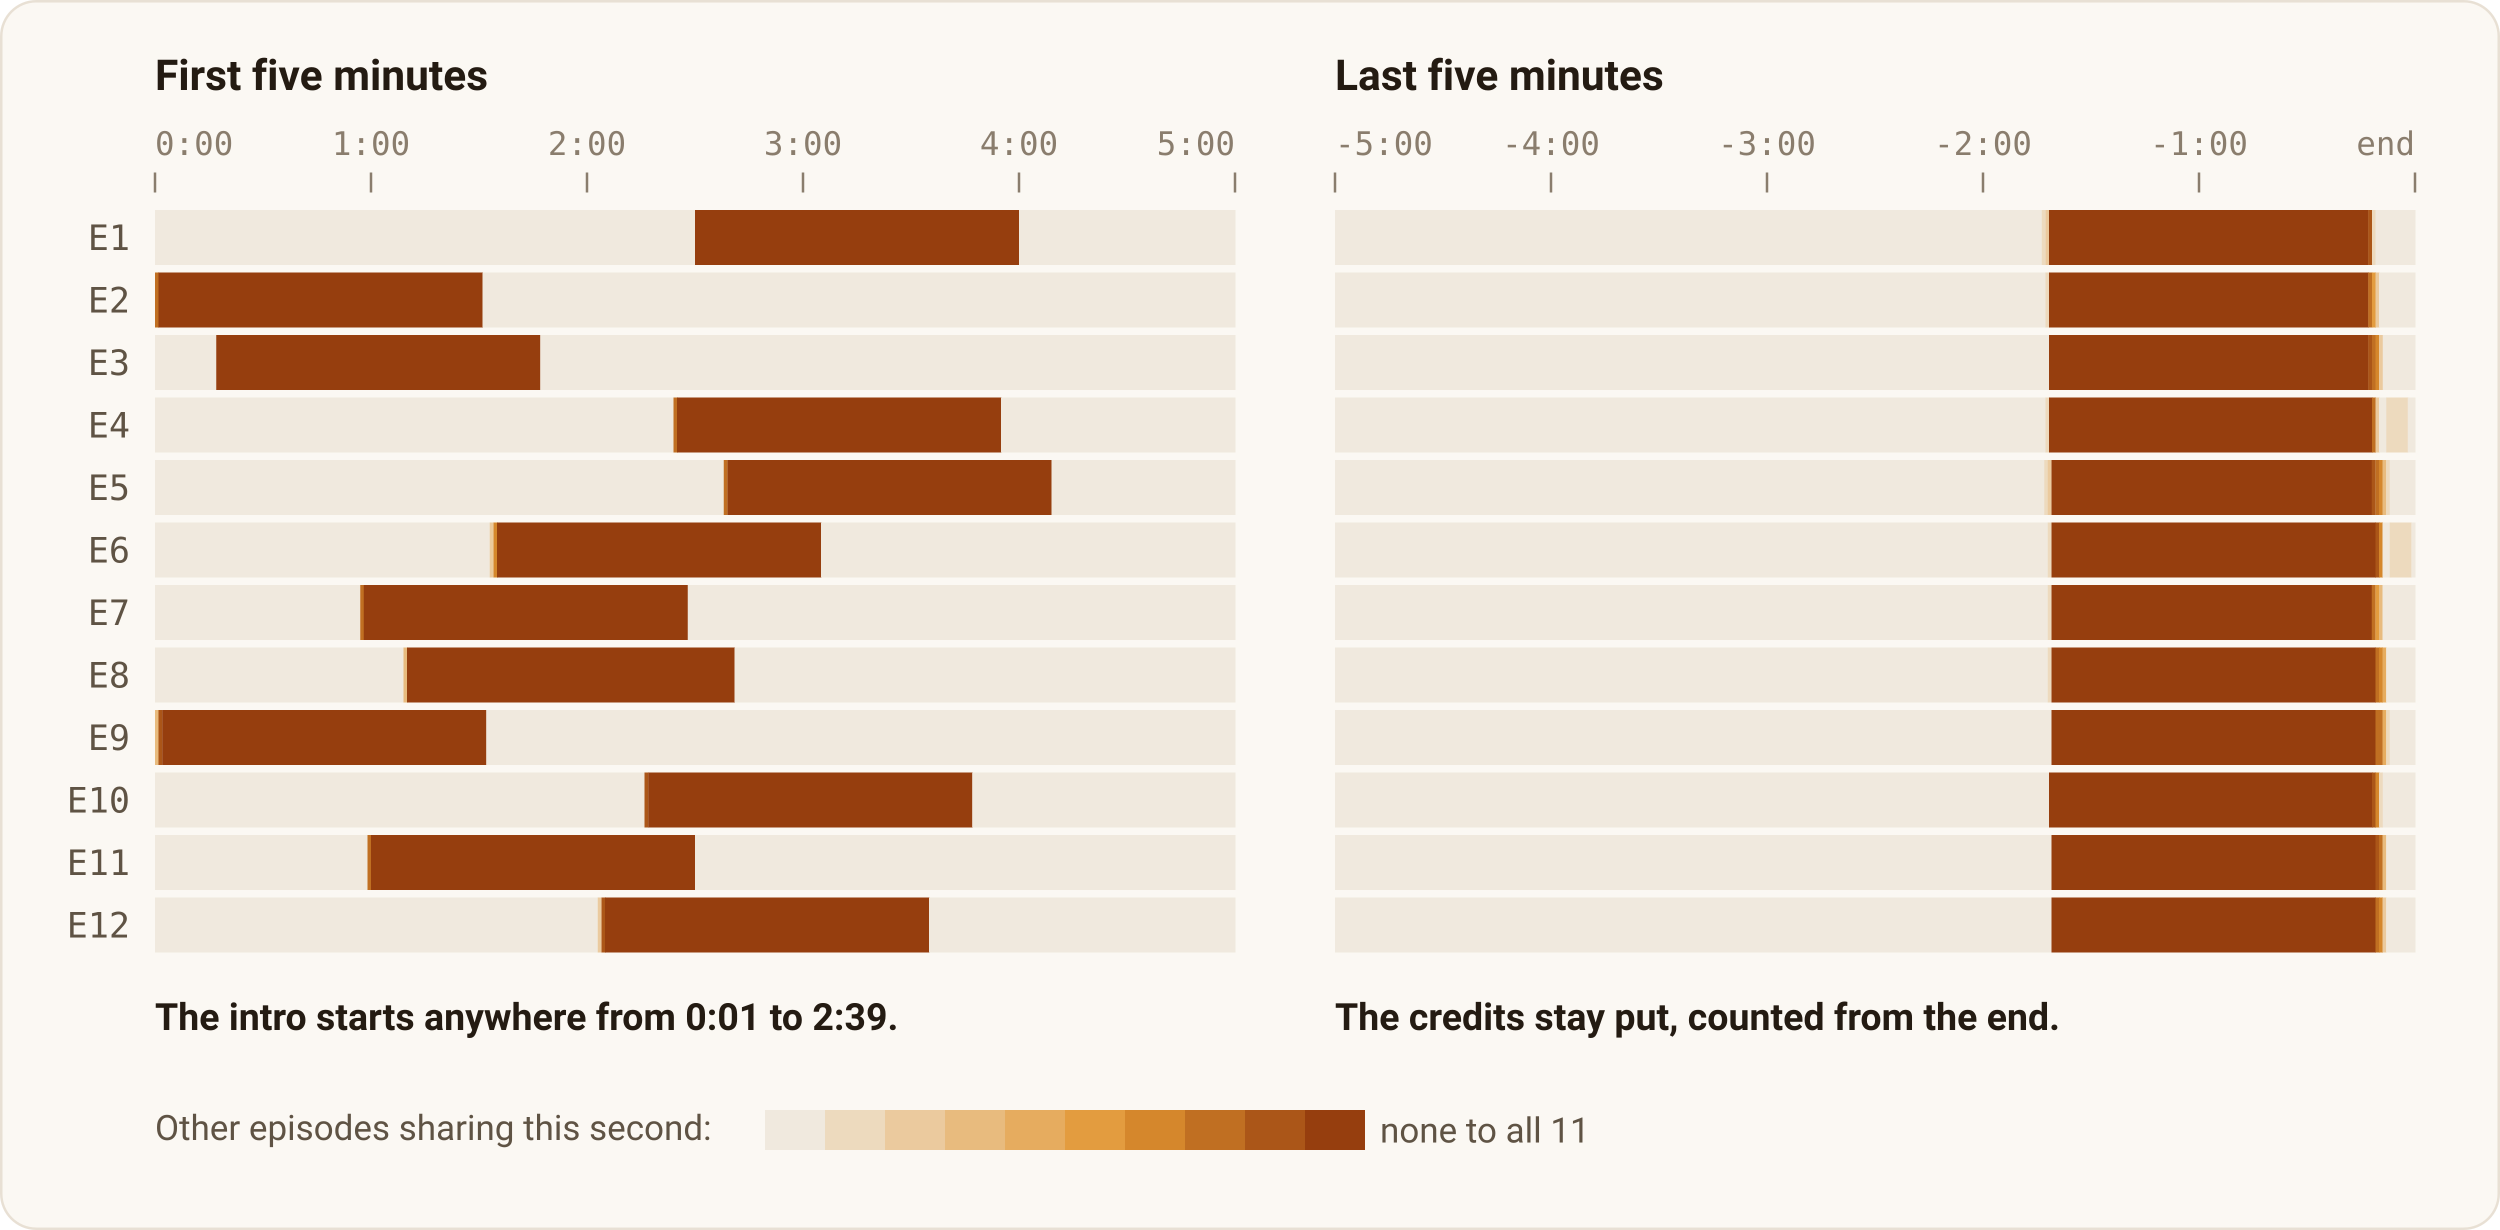
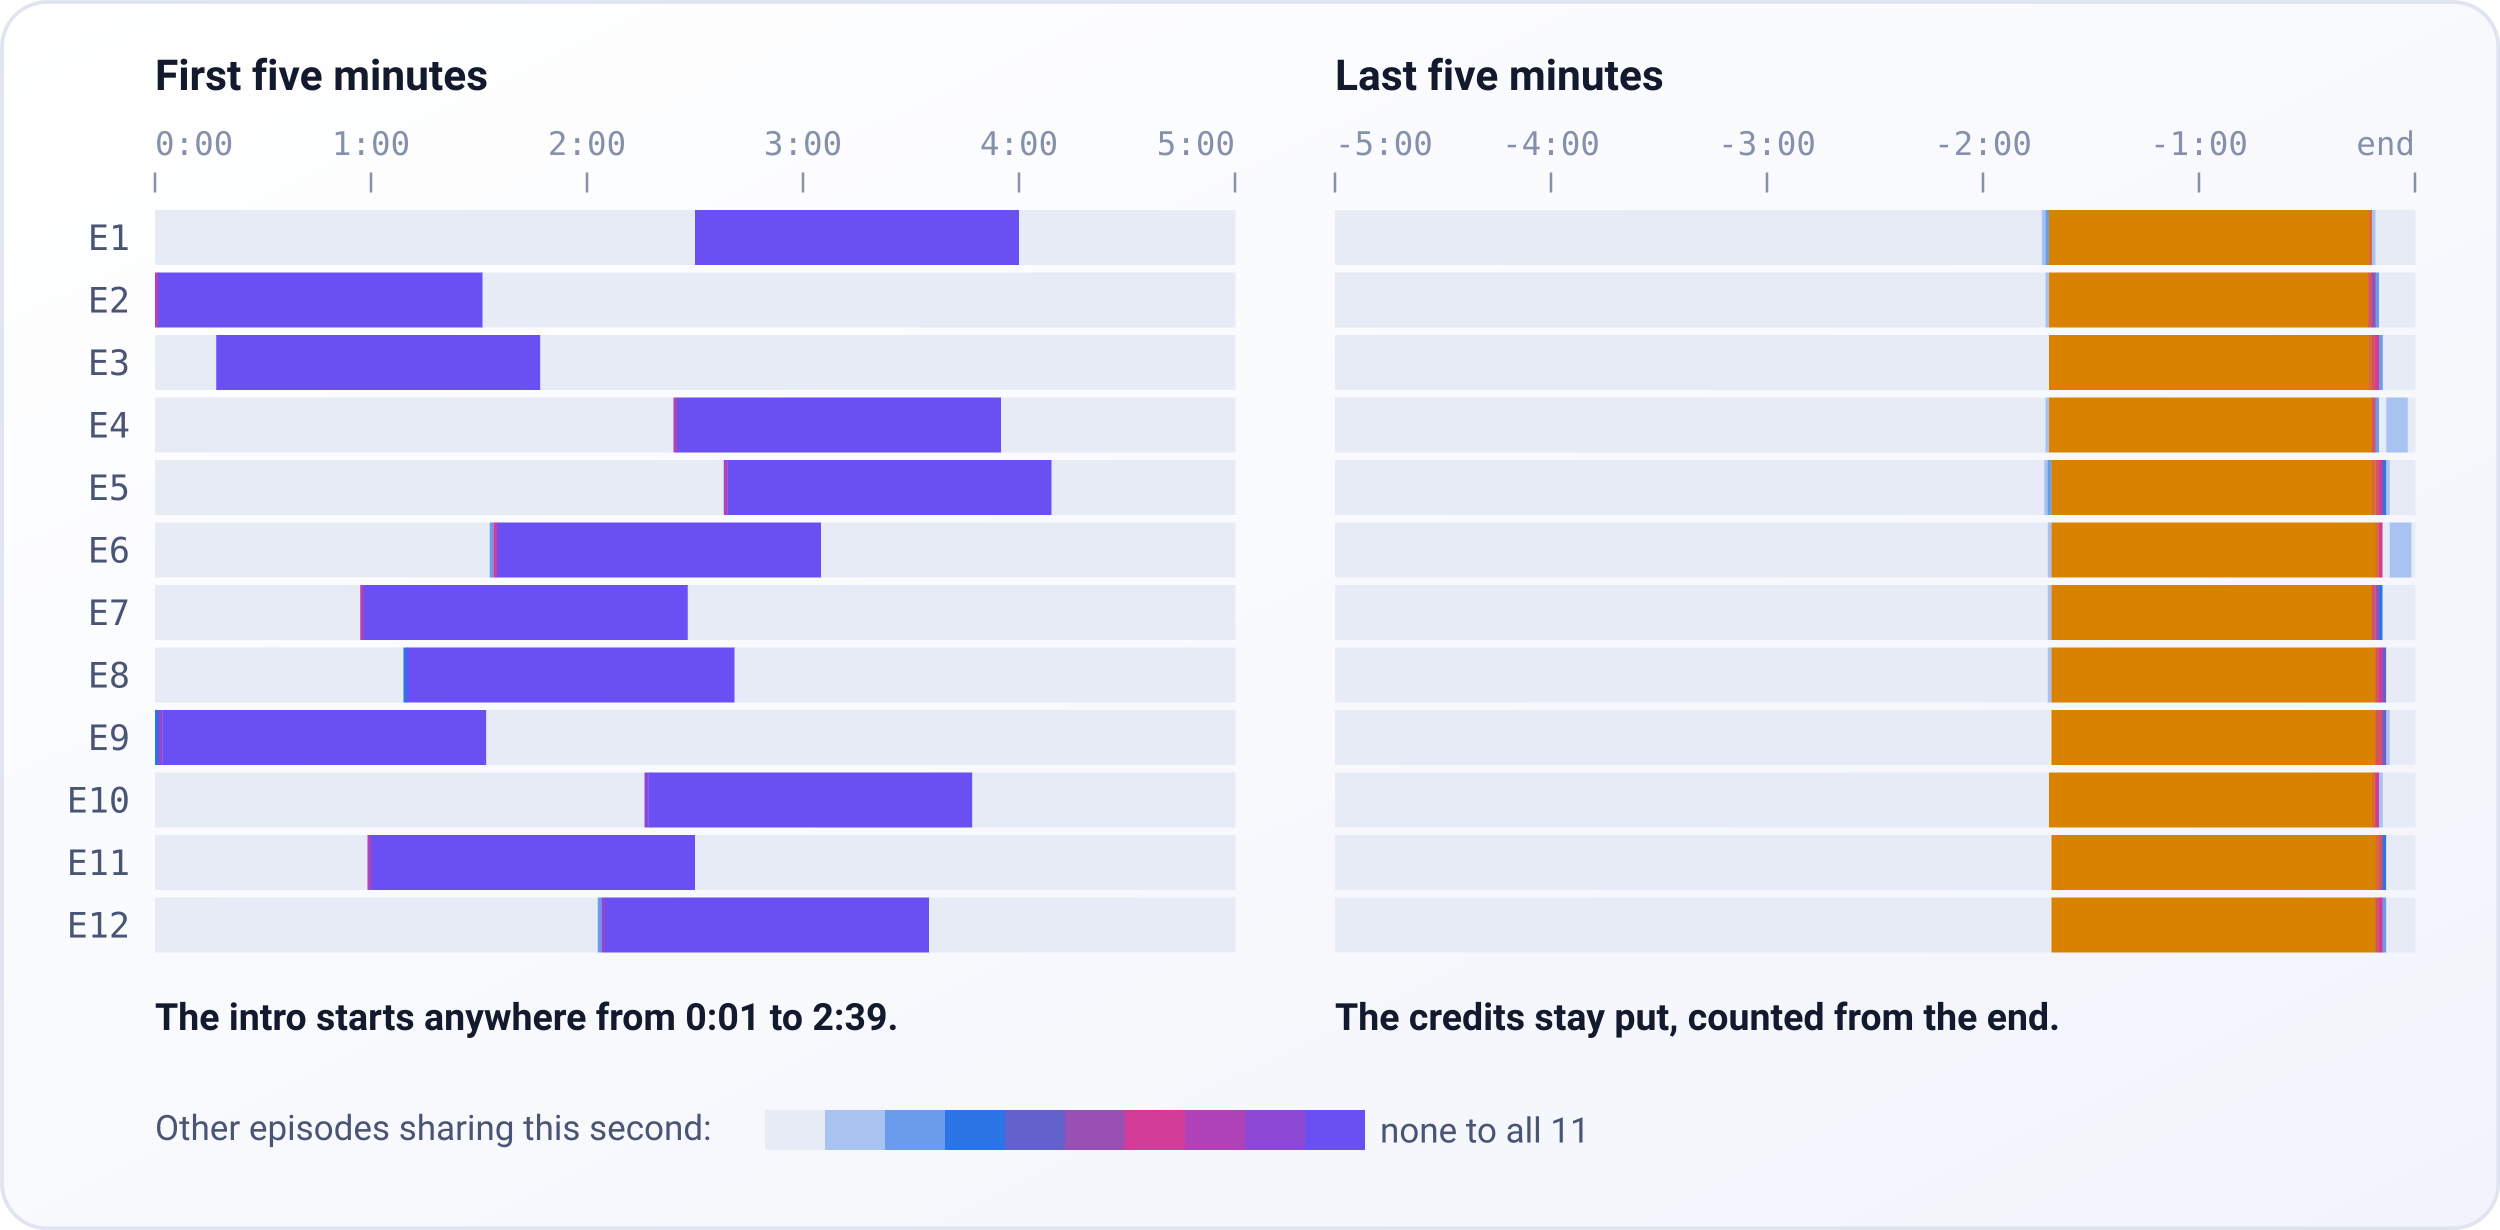
<svg xmlns="http://www.w3.org/2000/svg" viewBox="0 0 1000 492" width="1000" height="492" role="img" aria-label="Shared audio in twelve episodes">
-   <rect x="0.5" y="0.5" width="999.0" height="491.0" fill="#fbf8f3" rx="14" stroke="#e8e0d4" />
-   <text x="62.0" y="36.0" font-size="17" fill="#241b12" text-anchor="start" font-weight="700" font-family="ui-sans-serif,-apple-system,'Segoe UI',Roboto,Helvetica,Arial,sans-serif">First five minutes</text>
-   <text x="534.0" y="36.0" font-size="17" fill="#241b12" text-anchor="start" font-weight="700" font-family="ui-sans-serif,-apple-system,'Segoe UI',Roboto,Helvetica,Arial,sans-serif">Last five minutes</text>
-   <text x="62.0" y="62.0" font-size="13" fill="#8a7d6d" text-anchor="start" font-weight="400" font-family="ui-monospace,'SF Mono','Cascadia Mono',Consolas,Menlo,monospace">0:00</text>
-   <rect x="61.5" y="69.0" width="1.0" height="8.0" fill="#8a7d6d" rx="0" />
-   <text x="534.0" y="62.0" font-size="13" fill="#8a7d6d" text-anchor="start" font-weight="400" font-family="ui-monospace,'SF Mono','Cascadia Mono',Consolas,Menlo,monospace">-5:00</text>
-   <rect x="533.5" y="69.0" width="1.0" height="8.0" fill="#8a7d6d" rx="0" />
-   <text x="148.4" y="62.0" font-size="13" fill="#8a7d6d" text-anchor="middle" font-weight="400" font-family="ui-monospace,'SF Mono','Cascadia Mono',Consolas,Menlo,monospace">1:00</text>
-   <rect x="147.9" y="69.0" width="1.0" height="8.0" fill="#8a7d6d" rx="0" />
-   <text x="620.4" y="62.0" font-size="13" fill="#8a7d6d" text-anchor="middle" font-weight="400" font-family="ui-monospace,'SF Mono','Cascadia Mono',Consolas,Menlo,monospace">-4:00</text>
-   <rect x="619.9" y="69.0" width="1.0" height="8.0" fill="#8a7d6d" rx="0" />
-   <text x="234.8" y="62.0" font-size="13" fill="#8a7d6d" text-anchor="middle" font-weight="400" font-family="ui-monospace,'SF Mono','Cascadia Mono',Consolas,Menlo,monospace">2:00</text>
-   <rect x="234.3" y="69.0" width="1.0" height="8.0" fill="#8a7d6d" rx="0" />
-   <text x="706.8" y="62.0" font-size="13" fill="#8a7d6d" text-anchor="middle" font-weight="400" font-family="ui-monospace,'SF Mono','Cascadia Mono',Consolas,Menlo,monospace">-3:00</text>
-   <rect x="706.3" y="69.0" width="1.0" height="8.0" fill="#8a7d6d" rx="0" />
-   <text x="321.2" y="62.0" font-size="13" fill="#8a7d6d" text-anchor="middle" font-weight="400" font-family="ui-monospace,'SF Mono','Cascadia Mono',Consolas,Menlo,monospace">3:00</text>
-   <rect x="320.7" y="69.0" width="1.0" height="8.0" fill="#8a7d6d" rx="0" />
-   <text x="793.2" y="62.0" font-size="13" fill="#8a7d6d" text-anchor="middle" font-weight="400" font-family="ui-monospace,'SF Mono','Cascadia Mono',Consolas,Menlo,monospace">-2:00</text>
-   <rect x="792.7" y="69.0" width="1.0" height="8.0" fill="#8a7d6d" rx="0" />
-   <text x="407.6" y="62.0" font-size="13" fill="#8a7d6d" text-anchor="middle" font-weight="400" font-family="ui-monospace,'SF Mono','Cascadia Mono',Consolas,Menlo,monospace">4:00</text>
-   <rect x="407.1" y="69.0" width="1.0" height="8.0" fill="#8a7d6d" rx="0" />
-   <text x="879.6" y="62.0" font-size="13" fill="#8a7d6d" text-anchor="middle" font-weight="400" font-family="ui-monospace,'SF Mono','Cascadia Mono',Consolas,Menlo,monospace">-1:00</text>
-   <rect x="879.1" y="69.0" width="1.0" height="8.0" fill="#8a7d6d" rx="0" />
-   <text x="494.0" y="62.0" font-size="13" fill="#8a7d6d" text-anchor="end" font-weight="400" font-family="ui-monospace,'SF Mono','Cascadia Mono',Consolas,Menlo,monospace">5:00</text>
-   <rect x="493.5" y="69.0" width="1.0" height="8.0" fill="#8a7d6d" rx="0" />
-   <text x="966.0" y="62.0" font-size="13" fill="#8a7d6d" text-anchor="end" font-weight="400" font-family="ui-monospace,'SF Mono','Cascadia Mono',Consolas,Menlo,monospace">end</text>
-   <rect x="965.5" y="69.0" width="1.0" height="8.0" fill="#8a7d6d" rx="0" />
-   <text x="52.0" y="100.0" font-size="14" fill="#5f5344" text-anchor="end" font-weight="400" font-family="ui-monospace,'SF Mono','Cascadia Mono',Consolas,Menlo,monospace">E1</text>
-   <rect x="62.0" y="84.0" width="216.2" height="22.0" fill="#f0e9de" rx="0" />
-   <rect x="278.0" y="84.0" width="129.8" height="22.0" fill="#963e0e" rx="0" />
-   <rect x="407.6" y="84.0" width="86.6" height="22.0" fill="#f0e9de" rx="0" />
-   <rect x="534.0" y="84.0" width="282.9" height="22.0" fill="#f0e9de" rx="0" />
-   <rect x="816.7" y="84.0" width="1.6" height="22.0" fill="#eddabe" rx="0" />
-   <rect x="818.2" y="84.0" width="1.6" height="22.0" fill="#ebca9e" rx="0" />
-   <rect x="819.6" y="84.0" width="127.9" height="22.0" fill="#963e0e" rx="0" />
-   <rect x="947.3" y="84.0" width="1.6" height="22.0" fill="#ab5618" rx="0" />
-   <rect x="948.8" y="84.0" width="1.6" height="22.0" fill="#eddabe" rx="0" />
-   <rect x="950.2" y="84.0" width="16.0" height="22.0" fill="#f0e9de" rx="0" />
-   <text x="52.0" y="125.0" font-size="14" fill="#5f5344" text-anchor="end" font-weight="400" font-family="ui-monospace,'SF Mono','Cascadia Mono',Consolas,Menlo,monospace">E2</text>
-   <rect x="62.0" y="109.0" width="1.6" height="22.0" fill="#c06f22" rx="0" />
-   <rect x="63.4" y="109.0" width="129.8" height="22.0" fill="#963e0e" rx="0" />
-   <rect x="193.0" y="109.0" width="301.2" height="22.0" fill="#f0e9de" rx="0" />
-   <rect x="534.0" y="109.0" width="284.4" height="22.0" fill="#f0e9de" rx="0" />
-   <rect x="818.2" y="109.0" width="1.6" height="22.0" fill="#eddabe" rx="0" />
-   <rect x="819.6" y="109.0" width="127.9" height="22.0" fill="#963e0e" rx="0" />
-   <rect x="947.3" y="109.0" width="1.6" height="22.0" fill="#c06f22" rx="0" />
-   <rect x="948.8" y="109.0" width="1.6" height="22.0" fill="#e39c3f" rx="0" />
-   <rect x="950.2" y="109.0" width="1.6" height="22.0" fill="#ebca9e" rx="0" />
-   <rect x="951.6" y="109.0" width="14.6" height="22.0" fill="#f0e9de" rx="0" />
-   <text x="52.0" y="150.0" font-size="14" fill="#5f5344" text-anchor="end" font-weight="400" font-family="ui-monospace,'SF Mono','Cascadia Mono',Consolas,Menlo,monospace">E3</text>
-   <rect x="62.0" y="134.0" width="24.7" height="22.0" fill="#f0e9de" rx="0" />
-   <rect x="86.5" y="134.0" width="129.8" height="22.0" fill="#963e0e" rx="0" />
-   <rect x="216.1" y="134.0" width="278.1" height="22.0" fill="#f0e9de" rx="0" />
-   <rect x="534.0" y="134.0" width="285.8" height="22.0" fill="#f0e9de" rx="0" />
-   <rect x="819.6" y="134.0" width="127.9" height="22.0" fill="#963e0e" rx="0" />
-   <rect x="947.3" y="134.0" width="1.6" height="22.0" fill="#ab5618" rx="0" />
-   <rect x="948.8" y="134.0" width="1.6" height="22.0" fill="#c06f22" rx="0" />
-   <rect x="950.2" y="134.0" width="1.6" height="22.0" fill="#d5872c" rx="0" />
-   <rect x="951.6" y="134.0" width="1.6" height="22.0" fill="#ebca9e" rx="0" />
-   <rect x="953.1" y="134.0" width="13.1" height="22.0" fill="#f0e9de" rx="0" />
-   <text x="52.0" y="175.0" font-size="14" fill="#5f5344" text-anchor="end" font-weight="400" font-family="ui-monospace,'SF Mono','Cascadia Mono',Consolas,Menlo,monospace">E4</text>
-   <rect x="62.0" y="159.0" width="207.6" height="22.0" fill="#f0e9de" rx="0" />
-   <rect x="269.4" y="159.0" width="1.6" height="22.0" fill="#c06f22" rx="0" />
-   <rect x="270.8" y="159.0" width="129.8" height="22.0" fill="#963e0e" rx="0" />
-   <rect x="400.4" y="159.0" width="93.8" height="22.0" fill="#f0e9de" rx="0" />
-   <rect x="534.0" y="159.0" width="284.4" height="22.0" fill="#f0e9de" rx="0" />
-   <rect x="818.2" y="159.0" width="1.6" height="22.0" fill="#eddabe" rx="0" />
-   <rect x="819.6" y="159.0" width="129.4" height="22.0" fill="#963e0e" rx="0" />
-   <rect x="948.8" y="159.0" width="1.6" height="22.0" fill="#c06f22" rx="0" />
-   <rect x="950.2" y="159.0" width="1.6" height="22.0" fill="#ebca9e" rx="0" />
-   <rect x="951.6" y="159.0" width="3.1" height="22.0" fill="#f0e9de" rx="0" />
-   <rect x="954.5" y="159.0" width="8.8" height="22.0" fill="#eddabe" rx="0" />
-   <rect x="963.1" y="159.0" width="3.1" height="22.0" fill="#f0e9de" rx="0" />
-   <text x="52.0" y="200.0" font-size="14" fill="#5f5344" text-anchor="end" font-weight="400" font-family="ui-monospace,'SF Mono','Cascadia Mono',Consolas,Menlo,monospace">E5</text>
-   <rect x="62.0" y="184.0" width="227.7" height="22.0" fill="#f0e9de" rx="0" />
-   <rect x="289.5" y="184.0" width="1.6" height="22.0" fill="#c06f22" rx="0" />
-   <rect x="291.0" y="184.0" width="129.8" height="22.0" fill="#963e0e" rx="0" />
-   <rect x="420.6" y="184.0" width="73.6" height="22.0" fill="#f0e9de" rx="0" />
-   <rect x="534.0" y="184.0" width="283.9" height="22.0" fill="#f0e9de" rx="0" />
-   <rect x="817.7" y="184.0" width="1.6" height="22.0" fill="#eddabe" rx="0" />
-   <rect x="819.1" y="184.0" width="1.6" height="22.0" fill="#ebca9e" rx="0" />
-   <rect x="820.6" y="184.0" width="128.4" height="22.0" fill="#963e0e" rx="0" />
-   <rect x="948.7" y="184.0" width="1.6" height="22.0" fill="#ab5618" rx="0" />
-   <rect x="950.2" y="184.0" width="1.6" height="22.0" fill="#c06f22" rx="0" />
-   <rect x="951.6" y="184.0" width="1.6" height="22.0" fill="#d5872c" rx="0" />
-   <rect x="953.0" y="184.0" width="1.6" height="22.0" fill="#e8bb7e" rx="0" />
-   <rect x="954.5" y="184.0" width="1.6" height="22.0" fill="#eddabe" rx="0" />
-   <rect x="955.9" y="184.0" width="10.3" height="22.0" fill="#f0e9de" rx="0" />
-   <text x="52.0" y="225.0" font-size="14" fill="#5f5344" text-anchor="end" font-weight="400" font-family="ui-monospace,'SF Mono','Cascadia Mono',Consolas,Menlo,monospace">E6</text>
-   <rect x="62.0" y="209.0" width="134.1" height="22.0" fill="#f0e9de" rx="0" />
-   <rect x="195.9" y="209.0" width="1.6" height="22.0" fill="#ebca9e" rx="0" />
-   <rect x="197.4" y="209.0" width="1.6" height="22.0" fill="#d5872c" rx="0" />
-   <rect x="198.8" y="209.0" width="129.8" height="22.0" fill="#963e0e" rx="0" />
-   <rect x="328.4" y="209.0" width="165.8" height="22.0" fill="#f0e9de" rx="0" />
-   <rect x="534.0" y="209.0" width="285.3" height="22.0" fill="#f0e9de" rx="0" />
-   <rect x="819.1" y="209.0" width="1.6" height="22.0" fill="#eddabe" rx="0" />
-   <rect x="820.6" y="209.0" width="129.8" height="22.0" fill="#963e0e" rx="0" />
-   <rect x="950.2" y="209.0" width="1.6" height="22.0" fill="#ab5618" rx="0" />
-   <rect x="951.6" y="209.0" width="1.6" height="22.0" fill="#d5872c" rx="0" />
-   <rect x="953.0" y="209.0" width="3.1" height="22.0" fill="#f0e9de" rx="0" />
-   <rect x="955.9" y="209.0" width="8.8" height="22.0" fill="#eddabe" rx="0" />
-   <rect x="964.6" y="209.0" width="1.6" height="22.0" fill="#f0e9de" rx="0" />
-   <text x="52.0" y="250.0" font-size="14" fill="#5f5344" text-anchor="end" font-weight="400" font-family="ui-monospace,'SF Mono','Cascadia Mono',Consolas,Menlo,monospace">E7</text>
-   <rect x="62.0" y="234.0" width="82.3" height="22.0" fill="#f0e9de" rx="0" />
-   <rect x="144.1" y="234.0" width="1.6" height="22.0" fill="#c06f22" rx="0" />
-   <rect x="145.5" y="234.0" width="129.8" height="22.0" fill="#963e0e" rx="0" />
-   <rect x="275.1" y="234.0" width="219.1" height="22.0" fill="#f0e9de" rx="0" />
-   <rect x="534.0" y="234.0" width="285.3" height="22.0" fill="#f0e9de" rx="0" />
-   <rect x="819.1" y="234.0" width="1.6" height="22.0" fill="#eddabe" rx="0" />
-   <rect x="820.6" y="234.0" width="128.4" height="22.0" fill="#963e0e" rx="0" />
-   <rect x="948.7" y="234.0" width="1.6" height="22.0" fill="#c06f22" rx="0" />
-   <rect x="950.2" y="234.0" width="1.6" height="22.0" fill="#e39c3f" rx="0" />
-   <rect x="951.6" y="234.0" width="1.6" height="22.0" fill="#e8bb7e" rx="0" />
-   <rect x="953.0" y="234.0" width="13.2" height="22.0" fill="#f0e9de" rx="0" />
-   <text x="52.0" y="275.0" font-size="14" fill="#5f5344" text-anchor="end" font-weight="400" font-family="ui-monospace,'SF Mono','Cascadia Mono',Consolas,Menlo,monospace">E8</text>
-   <rect x="62.0" y="259.0" width="99.6" height="22.0" fill="#f0e9de" rx="0" />
-   <rect x="161.4" y="259.0" width="1.6" height="22.0" fill="#e8bb7e" rx="0" />
-   <rect x="162.8" y="259.0" width="131.2" height="22.0" fill="#963e0e" rx="0" />
-   <rect x="293.8" y="259.0" width="200.4" height="22.0" fill="#f0e9de" rx="0" />
-   <rect x="534.0" y="259.0" width="285.3" height="22.0" fill="#f0e9de" rx="0" />
-   <rect x="819.1" y="259.0" width="1.6" height="22.0" fill="#eddabe" rx="0" />
-   <rect x="820.6" y="259.0" width="129.8" height="22.0" fill="#963e0e" rx="0" />
-   <rect x="950.2" y="259.0" width="1.6" height="22.0" fill="#c06f22" rx="0" />
-   <rect x="951.6" y="259.0" width="1.6" height="22.0" fill="#d5872c" rx="0" />
-   <rect x="953.0" y="259.0" width="1.6" height="22.0" fill="#e6ac5f" rx="0" />
-   <rect x="954.5" y="259.0" width="11.7" height="22.0" fill="#f0e9de" rx="0" />
-   <text x="52.0" y="300.0" font-size="14" fill="#5f5344" text-anchor="end" font-weight="400" font-family="ui-monospace,'SF Mono','Cascadia Mono',Consolas,Menlo,monospace">E9</text>
-   <rect x="62.0" y="284.0" width="1.6" height="22.0" fill="#e8bb7e" rx="0" />
-   <rect x="63.4" y="284.0" width="1.6" height="22.0" fill="#ab5618" rx="0" />
-   <rect x="64.9" y="284.0" width="129.8" height="22.0" fill="#963e0e" rx="0" />
-   <rect x="194.5" y="284.0" width="299.7" height="22.0" fill="#f0e9de" rx="0" />
-   <rect x="534.0" y="284.0" width="286.8" height="22.0" fill="#f0e9de" rx="0" />
-   <rect x="820.6" y="284.0" width="129.8" height="22.0" fill="#963e0e" rx="0" />
-   <rect x="950.2" y="284.0" width="3.1" height="22.0" fill="#c06f22" rx="0" />
-   <rect x="953.0" y="284.0" width="1.6" height="22.0" fill="#e6ac5f" rx="0" />
-   <rect x="954.5" y="284.0" width="1.6" height="22.0" fill="#eddabe" rx="0" />
-   <rect x="955.9" y="284.0" width="10.3" height="22.0" fill="#f0e9de" rx="0" />
-   <text x="52.0" y="325.0" font-size="14" fill="#5f5344" text-anchor="end" font-weight="400" font-family="ui-monospace,'SF Mono','Cascadia Mono',Consolas,Menlo,monospace">E10</text>
-   <rect x="62.0" y="309.0" width="196.0" height="22.0" fill="#f0e9de" rx="0" />
-   <rect x="257.8" y="309.0" width="1.6" height="22.0" fill="#ab5618" rx="0" />
-   <rect x="259.3" y="309.0" width="129.8" height="22.0" fill="#963e0e" rx="0" />
-   <rect x="388.9" y="309.0" width="105.3" height="22.0" fill="#f0e9de" rx="0" />
-   <rect x="534.0" y="309.0" width="285.8" height="22.0" fill="#f0e9de" rx="0" />
-   <rect x="819.6" y="309.0" width="129.4" height="22.0" fill="#963e0e" rx="0" />
-   <rect x="948.8" y="309.0" width="1.6" height="22.0" fill="#ab5618" rx="0" />
-   <rect x="950.2" y="309.0" width="1.6" height="22.0" fill="#d5872c" rx="0" />
-   <rect x="951.6" y="309.0" width="1.6" height="22.0" fill="#eddabe" rx="0" />
-   <rect x="953.1" y="309.0" width="13.1" height="22.0" fill="#f0e9de" rx="0" />
-   <text x="52.0" y="350.0" font-size="14" fill="#5f5344" text-anchor="end" font-weight="400" font-family="ui-monospace,'SF Mono','Cascadia Mono',Consolas,Menlo,monospace">E11</text>
-   <rect x="62.0" y="334.0" width="85.2" height="22.0" fill="#f0e9de" rx="0" />
-   <rect x="147.0" y="334.0" width="1.6" height="22.0" fill="#c06f22" rx="0" />
-   <rect x="148.4" y="334.0" width="129.8" height="22.0" fill="#963e0e" rx="0" />
-   <rect x="278.0" y="334.0" width="216.2" height="22.0" fill="#f0e9de" rx="0" />
-   <rect x="534.0" y="334.0" width="286.8" height="22.0" fill="#f0e9de" rx="0" />
-   <rect x="820.6" y="334.0" width="129.8" height="22.0" fill="#963e0e" rx="0" />
-   <rect x="950.2" y="334.0" width="1.6" height="22.0" fill="#ab5618" rx="0" />
-   <rect x="951.6" y="334.0" width="1.6" height="22.0" fill="#c06f22" rx="0" />
-   <rect x="953.0" y="334.0" width="1.6" height="22.0" fill="#e8bb7e" rx="0" />
-   <rect x="954.5" y="334.0" width="11.7" height="22.0" fill="#f0e9de" rx="0" />
-   <text x="52.0" y="375.0" font-size="14" fill="#5f5344" text-anchor="end" font-weight="400" font-family="ui-monospace,'SF Mono','Cascadia Mono',Consolas,Menlo,monospace">E12</text>
-   <rect x="62.0" y="359.0" width="177.3" height="22.0" fill="#f0e9de" rx="0" />
-   <rect x="239.1" y="359.0" width="1.6" height="22.0" fill="#ebca9e" rx="0" />
-   <rect x="240.6" y="359.0" width="1.6" height="22.0" fill="#ab5618" rx="0" />
-   <rect x="242.0" y="359.0" width="129.8" height="22.0" fill="#963e0e" rx="0" />
-   <rect x="371.6" y="359.0" width="122.6" height="22.0" fill="#f0e9de" rx="0" />
-   <rect x="534.0" y="359.0" width="286.8" height="22.0" fill="#f0e9de" rx="0" />
-   <rect x="820.6" y="359.0" width="129.8" height="22.0" fill="#963e0e" rx="0" />
-   <rect x="950.2" y="359.0" width="1.6" height="22.0" fill="#c06f22" rx="0" />
-   <rect x="951.6" y="359.0" width="1.6" height="22.0" fill="#d5872c" rx="0" />
-   <rect x="953.0" y="359.0" width="1.6" height="22.0" fill="#ebca9e" rx="0" />
-   <rect x="954.5" y="359.0" width="11.7" height="22.0" fill="#f0e9de" rx="0" />
-   <text x="62.0" y="412.0" font-size="15" fill="#241b12" text-anchor="start" font-weight="600" font-family="ui-sans-serif,-apple-system,'Segoe UI',Roboto,Helvetica,Arial,sans-serif">The intro starts anywhere from 0:01 to 2:39.</text>
-   <text x="534.0" y="412.0" font-size="15" fill="#241b12" text-anchor="start" font-weight="600" font-family="ui-sans-serif,-apple-system,'Segoe UI',Roboto,Helvetica,Arial,sans-serif">The credits stay put, counted from the end.</text>
-   <text x="62.0" y="456.0" font-size="14" fill="#5f5344" text-anchor="start" font-weight="400" font-family="ui-sans-serif,-apple-system,'Segoe UI',Roboto,Helvetica,Arial,sans-serif">Other episodes sharing this second:</text>
-   <rect x="306.0" y="444.0" width="24.0" height="16.0" fill="#f0e9de" rx="0" />
-   <rect x="330.0" y="444.0" width="24.0" height="16.0" fill="#eddabe" rx="0" />
-   <rect x="354.0" y="444.0" width="24.0" height="16.0" fill="#ebca9e" rx="0" />
-   <rect x="378.0" y="444.0" width="24.0" height="16.0" fill="#e8bb7e" rx="0" />
-   <rect x="402.0" y="444.0" width="24.0" height="16.0" fill="#e6ac5f" rx="0" />
-   <rect x="426.0" y="444.0" width="24.0" height="16.0" fill="#e39c3f" rx="0" />
-   <rect x="450.0" y="444.0" width="24.0" height="16.0" fill="#d5872c" rx="0" />
-   <rect x="474.0" y="444.0" width="24.0" height="16.0" fill="#c06f22" rx="0" />
-   <rect x="498.0" y="444.0" width="24.0" height="16.0" fill="#ab5618" rx="0" />
-   <rect x="522.0" y="444.0" width="24.0" height="16.0" fill="#963e0e" rx="0" />
-   <text x="552.0" y="457.0" font-size="14" fill="#5f5344" text-anchor="start" font-weight="400" font-family="ui-sans-serif,-apple-system,'Segoe UI',Roboto,Helvetica,Arial,sans-serif">none to all 11</text>
+   <defs>
+     <linearGradient id="bg" x1="0" y1="0" x2="1" y2="1">
+       <stop offset="0" stop-color="#ffffff" />
+       <stop offset="1" stop-color="#f1f4fb" />
+     </linearGradient>
+   </defs>
+   <rect x="0.8" y="0.8" width="998.5" height="490.5" fill="url(#bg)" rx="18" stroke="#dfe4f0" stroke-width="1.5" />
+   <text x="62.0" y="36.0" font-size="17" fill="#141a2e" text-anchor="start" font-weight="700" font-family="ui-sans-serif,-apple-system,'Segoe UI',Roboto,Helvetica,Arial,sans-serif">First five minutes</text>
+   <text x="534.0" y="36.0" font-size="17" fill="#141a2e" text-anchor="start" font-weight="700" font-family="ui-sans-serif,-apple-system,'Segoe UI',Roboto,Helvetica,Arial,sans-serif">Last five minutes</text>
+   <text x="62.0" y="62.0" font-size="13" fill="#8790ab" text-anchor="start" font-weight="400" font-family="ui-monospace,'SF Mono','Cascadia Mono',Consolas,Menlo,monospace">0:00</text>
+   <rect x="61.5" y="69.0" width="1.0" height="8.0" fill="#8790ab" rx="0" />
+   <text x="534.0" y="62.0" font-size="13" fill="#8790ab" text-anchor="start" font-weight="400" font-family="ui-monospace,'SF Mono','Cascadia Mono',Consolas,Menlo,monospace">-5:00</text>
+   <rect x="533.5" y="69.0" width="1.0" height="8.0" fill="#8790ab" rx="0" />
+   <text x="148.4" y="62.0" font-size="13" fill="#8790ab" text-anchor="middle" font-weight="400" font-family="ui-monospace,'SF Mono','Cascadia Mono',Consolas,Menlo,monospace">1:00</text>
+   <rect x="147.9" y="69.0" width="1.0" height="8.0" fill="#8790ab" rx="0" />
+   <text x="620.4" y="62.0" font-size="13" fill="#8790ab" text-anchor="middle" font-weight="400" font-family="ui-monospace,'SF Mono','Cascadia Mono',Consolas,Menlo,monospace">-4:00</text>
+   <rect x="619.9" y="69.0" width="1.0" height="8.0" fill="#8790ab" rx="0" />
+   <text x="234.8" y="62.0" font-size="13" fill="#8790ab" text-anchor="middle" font-weight="400" font-family="ui-monospace,'SF Mono','Cascadia Mono',Consolas,Menlo,monospace">2:00</text>
+   <rect x="234.3" y="69.0" width="1.0" height="8.0" fill="#8790ab" rx="0" />
+   <text x="706.8" y="62.0" font-size="13" fill="#8790ab" text-anchor="middle" font-weight="400" font-family="ui-monospace,'SF Mono','Cascadia Mono',Consolas,Menlo,monospace">-3:00</text>
+   <rect x="706.3" y="69.0" width="1.0" height="8.0" fill="#8790ab" rx="0" />
+   <text x="321.2" y="62.0" font-size="13" fill="#8790ab" text-anchor="middle" font-weight="400" font-family="ui-monospace,'SF Mono','Cascadia Mono',Consolas,Menlo,monospace">3:00</text>
+   <rect x="320.7" y="69.0" width="1.0" height="8.0" fill="#8790ab" rx="0" />
+   <text x="793.2" y="62.0" font-size="13" fill="#8790ab" text-anchor="middle" font-weight="400" font-family="ui-monospace,'SF Mono','Cascadia Mono',Consolas,Menlo,monospace">-2:00</text>
+   <rect x="792.7" y="69.0" width="1.0" height="8.0" fill="#8790ab" rx="0" />
+   <text x="407.6" y="62.0" font-size="13" fill="#8790ab" text-anchor="middle" font-weight="400" font-family="ui-monospace,'SF Mono','Cascadia Mono',Consolas,Menlo,monospace">4:00</text>
+   <rect x="407.1" y="69.0" width="1.0" height="8.0" fill="#8790ab" rx="0" />
+   <text x="879.6" y="62.0" font-size="13" fill="#8790ab" text-anchor="middle" font-weight="400" font-family="ui-monospace,'SF Mono','Cascadia Mono',Consolas,Menlo,monospace">-1:00</text>
+   <rect x="879.1" y="69.0" width="1.0" height="8.0" fill="#8790ab" rx="0" />
+   <text x="494.0" y="62.0" font-size="13" fill="#8790ab" text-anchor="end" font-weight="400" font-family="ui-monospace,'SF Mono','Cascadia Mono',Consolas,Menlo,monospace">5:00</text>
+   <rect x="493.5" y="69.0" width="1.0" height="8.0" fill="#8790ab" rx="0" />
+   <text x="966.0" y="62.0" font-size="13" fill="#8790ab" text-anchor="end" font-weight="400" font-family="ui-monospace,'SF Mono','Cascadia Mono',Consolas,Menlo,monospace">end</text>
+   <rect x="965.5" y="69.0" width="1.0" height="8.0" fill="#8790ab" rx="0" />
+   <text x="52.0" y="100.0" font-size="14" fill="#4a5474" text-anchor="end" font-weight="400" font-family="ui-monospace,'SF Mono','Cascadia Mono',Consolas,Menlo,monospace">E1</text>
+   <rect x="62.0" y="84.0" width="216.2" height="22.0" fill="#e7ebf5" rx="0" />
+   <rect x="278.0" y="84.0" width="129.8" height="22.0" fill="#6a4ff2" rx="0" />
+   <rect x="407.6" y="84.0" width="86.6" height="22.0" fill="#e7ebf5" rx="0" />
+   <rect x="534.0" y="84.0" width="282.9" height="22.0" fill="#e7ebf5" rx="0" />
+   <rect x="816.7" y="84.0" width="1.6" height="22.0" fill="#a8c3f0" rx="0" />
+   <rect x="818.2" y="84.0" width="1.6" height="22.0" fill="#6a9ceb" rx="0" />
+   <rect x="819.6" y="84.0" width="127.9" height="22.0" fill="#d98200" rx="0" />
+   <rect x="947.3" y="84.0" width="1.6" height="22.0" fill="#d76b33" rx="0" />
+   <rect x="948.8" y="84.0" width="1.6" height="22.0" fill="#a8c3f0" rx="0" />
+   <rect x="950.2" y="84.0" width="16.0" height="22.0" fill="#e7ebf5" rx="0" />
+   <text x="52.0" y="125.0" font-size="14" fill="#4a5474" text-anchor="end" font-weight="400" font-family="ui-monospace,'SF Mono','Cascadia Mono',Consolas,Menlo,monospace">E2</text>
+   <rect x="62.0" y="109.0" width="1.6" height="22.0" fill="#af42b6" rx="0" />
+   <rect x="63.4" y="109.0" width="129.8" height="22.0" fill="#6a4ff2" rx="0" />
+   <rect x="193.0" y="109.0" width="301.2" height="22.0" fill="#e7ebf5" rx="0" />
+   <rect x="534.0" y="109.0" width="284.4" height="22.0" fill="#e7ebf5" rx="0" />
+   <rect x="818.2" y="109.0" width="1.6" height="22.0" fill="#a8c3f0" rx="0" />
+   <rect x="819.6" y="109.0" width="127.9" height="22.0" fill="#d98200" rx="0" />
+   <rect x="947.3" y="109.0" width="1.6" height="22.0" fill="#d45365" rx="0" />
+   <rect x="948.8" y="109.0" width="1.6" height="22.0" fill="#9a4fb2" rx="0" />
+   <rect x="950.2" y="109.0" width="1.6" height="22.0" fill="#6a9ceb" rx="0" />
+   <rect x="951.6" y="109.0" width="14.6" height="22.0" fill="#e7ebf5" rx="0" />
+   <text x="52.0" y="150.0" font-size="14" fill="#4a5474" text-anchor="end" font-weight="400" font-family="ui-monospace,'SF Mono','Cascadia Mono',Consolas,Menlo,monospace">E3</text>
+   <rect x="62.0" y="134.0" width="24.7" height="22.0" fill="#e7ebf5" rx="0" />
+   <rect x="86.5" y="134.0" width="129.8" height="22.0" fill="#6a4ff2" rx="0" />
+   <rect x="216.1" y="134.0" width="278.1" height="22.0" fill="#e7ebf5" rx="0" />
+   <rect x="534.0" y="134.0" width="285.8" height="22.0" fill="#e7ebf5" rx="0" />
+   <rect x="819.6" y="134.0" width="127.9" height="22.0" fill="#d98200" rx="0" />
+   <rect x="947.3" y="134.0" width="1.6" height="22.0" fill="#d76b33" rx="0" />
+   <rect x="948.8" y="134.0" width="1.6" height="22.0" fill="#d45365" rx="0" />
+   <rect x="950.2" y="134.0" width="1.6" height="22.0" fill="#d23c98" rx="0" />
+   <rect x="951.6" y="134.0" width="1.6" height="22.0" fill="#6a9ceb" rx="0" />
+   <rect x="953.1" y="134.0" width="13.1" height="22.0" fill="#e7ebf5" rx="0" />
+   <text x="52.0" y="175.0" font-size="14" fill="#4a5474" text-anchor="end" font-weight="400" font-family="ui-monospace,'SF Mono','Cascadia Mono',Consolas,Menlo,monospace">E4</text>
+   <rect x="62.0" y="159.0" width="207.6" height="22.0" fill="#e7ebf5" rx="0" />
+   <rect x="269.4" y="159.0" width="1.6" height="22.0" fill="#af42b6" rx="0" />
+   <rect x="270.8" y="159.0" width="129.8" height="22.0" fill="#6a4ff2" rx="0" />
+   <rect x="400.4" y="159.0" width="93.8" height="22.0" fill="#e7ebf5" rx="0" />
+   <rect x="534.0" y="159.0" width="284.4" height="22.0" fill="#e7ebf5" rx="0" />
+   <rect x="818.2" y="159.0" width="1.6" height="22.0" fill="#a8c3f0" rx="0" />
+   <rect x="819.6" y="159.0" width="129.4" height="22.0" fill="#d98200" rx="0" />
+   <rect x="948.8" y="159.0" width="1.6" height="22.0" fill="#d45365" rx="0" />
+   <rect x="950.2" y="159.0" width="1.6" height="22.0" fill="#6a9ceb" rx="0" />
+   <rect x="951.6" y="159.0" width="3.1" height="22.0" fill="#e7ebf5" rx="0" />
+   <rect x="954.5" y="159.0" width="8.8" height="22.0" fill="#a8c3f0" rx="0" />
+   <rect x="963.1" y="159.0" width="3.1" height="22.0" fill="#e7ebf5" rx="0" />
+   <text x="52.0" y="200.0" font-size="14" fill="#4a5474" text-anchor="end" font-weight="400" font-family="ui-monospace,'SF Mono','Cascadia Mono',Consolas,Menlo,monospace">E5</text>
+   <rect x="62.0" y="184.0" width="227.7" height="22.0" fill="#e7ebf5" rx="0" />
+   <rect x="289.5" y="184.0" width="1.6" height="22.0" fill="#af42b6" rx="0" />
+   <rect x="291.0" y="184.0" width="129.8" height="22.0" fill="#6a4ff2" rx="0" />
+   <rect x="420.6" y="184.0" width="73.6" height="22.0" fill="#e7ebf5" rx="0" />
+   <rect x="534.0" y="184.0" width="283.9" height="22.0" fill="#e7ebf5" rx="0" />
+   <rect x="817.7" y="184.0" width="1.6" height="22.0" fill="#a8c3f0" rx="0" />
+   <rect x="819.1" y="184.0" width="1.6" height="22.0" fill="#6a9ceb" rx="0" />
+   <rect x="820.6" y="184.0" width="128.4" height="22.0" fill="#d98200" rx="0" />
+   <rect x="948.7" y="184.0" width="1.6" height="22.0" fill="#d76b33" rx="0" />
+   <rect x="950.2" y="184.0" width="1.6" height="22.0" fill="#d45365" rx="0" />
+   <rect x="951.6" y="184.0" width="1.6" height="22.0" fill="#d23c98" rx="0" />
+   <rect x="953.0" y="184.0" width="1.6" height="22.0" fill="#2b74e6" rx="0" />
+   <rect x="954.5" y="184.0" width="1.6" height="22.0" fill="#a8c3f0" rx="0" />
+   <rect x="955.9" y="184.0" width="10.3" height="22.0" fill="#e7ebf5" rx="0" />
+   <text x="52.0" y="225.0" font-size="14" fill="#4a5474" text-anchor="end" font-weight="400" font-family="ui-monospace,'SF Mono','Cascadia Mono',Consolas,Menlo,monospace">E6</text>
+   <rect x="62.0" y="209.0" width="134.1" height="22.0" fill="#e7ebf5" rx="0" />
+   <rect x="195.9" y="209.0" width="1.6" height="22.0" fill="#6a9ceb" rx="0" />
+   <rect x="197.4" y="209.0" width="1.6" height="22.0" fill="#d23c98" rx="0" />
+   <rect x="198.8" y="209.0" width="129.8" height="22.0" fill="#6a4ff2" rx="0" />
+   <rect x="328.4" y="209.0" width="165.8" height="22.0" fill="#e7ebf5" rx="0" />
+   <rect x="534.0" y="209.0" width="285.3" height="22.0" fill="#e7ebf5" rx="0" />
+   <rect x="819.1" y="209.0" width="1.6" height="22.0" fill="#a8c3f0" rx="0" />
+   <rect x="820.6" y="209.0" width="129.8" height="22.0" fill="#d98200" rx="0" />
+   <rect x="950.2" y="209.0" width="1.6" height="22.0" fill="#d76b33" rx="0" />
+   <rect x="951.6" y="209.0" width="1.6" height="22.0" fill="#d23c98" rx="0" />
+   <rect x="953.0" y="209.0" width="3.1" height="22.0" fill="#e7ebf5" rx="0" />
+   <rect x="955.9" y="209.0" width="8.8" height="22.0" fill="#a8c3f0" rx="0" />
+   <rect x="964.6" y="209.0" width="1.6" height="22.0" fill="#e7ebf5" rx="0" />
+   <text x="52.0" y="250.0" font-size="14" fill="#4a5474" text-anchor="end" font-weight="400" font-family="ui-monospace,'SF Mono','Cascadia Mono',Consolas,Menlo,monospace">E7</text>
+   <rect x="62.0" y="234.0" width="82.3" height="22.0" fill="#e7ebf5" rx="0" />
+   <rect x="144.1" y="234.0" width="1.6" height="22.0" fill="#af42b6" rx="0" />
+   <rect x="145.5" y="234.0" width="129.8" height="22.0" fill="#6a4ff2" rx="0" />
+   <rect x="275.1" y="234.0" width="219.1" height="22.0" fill="#e7ebf5" rx="0" />
+   <rect x="534.0" y="234.0" width="285.3" height="22.0" fill="#e7ebf5" rx="0" />
+   <rect x="819.1" y="234.0" width="1.6" height="22.0" fill="#a8c3f0" rx="0" />
+   <rect x="820.6" y="234.0" width="128.4" height="22.0" fill="#d98200" rx="0" />
+   <rect x="948.7" y="234.0" width="1.6" height="22.0" fill="#d45365" rx="0" />
+   <rect x="950.2" y="234.0" width="1.6" height="22.0" fill="#9a4fb2" rx="0" />
+   <rect x="951.6" y="234.0" width="1.6" height="22.0" fill="#2b74e6" rx="0" />
+   <rect x="953.0" y="234.0" width="13.2" height="22.0" fill="#e7ebf5" rx="0" />
+   <text x="52.0" y="275.0" font-size="14" fill="#4a5474" text-anchor="end" font-weight="400" font-family="ui-monospace,'SF Mono','Cascadia Mono',Consolas,Menlo,monospace">E8</text>
+   <rect x="62.0" y="259.0" width="99.6" height="22.0" fill="#e7ebf5" rx="0" />
+   <rect x="161.4" y="259.0" width="1.6" height="22.0" fill="#2b74e6" rx="0" />
+   <rect x="162.8" y="259.0" width="131.2" height="22.0" fill="#6a4ff2" rx="0" />
+   <rect x="293.8" y="259.0" width="200.4" height="22.0" fill="#e7ebf5" rx="0" />
+   <rect x="534.0" y="259.0" width="285.3" height="22.0" fill="#e7ebf5" rx="0" />
+   <rect x="819.1" y="259.0" width="1.6" height="22.0" fill="#a8c3f0" rx="0" />
+   <rect x="820.6" y="259.0" width="129.8" height="22.0" fill="#d98200" rx="0" />
+   <rect x="950.2" y="259.0" width="1.6" height="22.0" fill="#d45365" rx="0" />
+   <rect x="951.6" y="259.0" width="1.6" height="22.0" fill="#d23c98" rx="0" />
+   <rect x="953.0" y="259.0" width="1.6" height="22.0" fill="#6361cc" rx="0" />
+   <rect x="954.5" y="259.0" width="11.7" height="22.0" fill="#e7ebf5" rx="0" />
+   <text x="52.0" y="300.0" font-size="14" fill="#4a5474" text-anchor="end" font-weight="400" font-family="ui-monospace,'SF Mono','Cascadia Mono',Consolas,Menlo,monospace">E9</text>
+   <rect x="62.0" y="284.0" width="1.6" height="22.0" fill="#2b74e6" rx="0" />
+   <rect x="63.4" y="284.0" width="1.6" height="22.0" fill="#8d49d4" rx="0" />
+   <rect x="64.9" y="284.0" width="129.8" height="22.0" fill="#6a4ff2" rx="0" />
+   <rect x="194.5" y="284.0" width="299.7" height="22.0" fill="#e7ebf5" rx="0" />
+   <rect x="534.0" y="284.0" width="286.8" height="22.0" fill="#e7ebf5" rx="0" />
+   <rect x="820.6" y="284.0" width="129.8" height="22.0" fill="#d98200" rx="0" />
+   <rect x="950.2" y="284.0" width="3.1" height="22.0" fill="#d45365" rx="0" />
+   <rect x="953.0" y="284.0" width="1.6" height="22.0" fill="#6361cc" rx="0" />
+   <rect x="954.5" y="284.0" width="1.6" height="22.0" fill="#a8c3f0" rx="0" />
+   <rect x="955.9" y="284.0" width="10.3" height="22.0" fill="#e7ebf5" rx="0" />
+   <text x="52.0" y="325.0" font-size="14" fill="#4a5474" text-anchor="end" font-weight="400" font-family="ui-monospace,'SF Mono','Cascadia Mono',Consolas,Menlo,monospace">E10</text>
+   <rect x="62.0" y="309.0" width="196.0" height="22.0" fill="#e7ebf5" rx="0" />
+   <rect x="257.8" y="309.0" width="1.6" height="22.0" fill="#8d49d4" rx="0" />
+   <rect x="259.3" y="309.0" width="129.8" height="22.0" fill="#6a4ff2" rx="0" />
+   <rect x="388.9" y="309.0" width="105.3" height="22.0" fill="#e7ebf5" rx="0" />
+   <rect x="534.0" y="309.0" width="285.8" height="22.0" fill="#e7ebf5" rx="0" />
+   <rect x="819.6" y="309.0" width="129.4" height="22.0" fill="#d98200" rx="0" />
+   <rect x="948.8" y="309.0" width="1.6" height="22.0" fill="#d76b33" rx="0" />
+   <rect x="950.2" y="309.0" width="1.6" height="22.0" fill="#d23c98" rx="0" />
+   <rect x="951.6" y="309.0" width="1.6" height="22.0" fill="#a8c3f0" rx="0" />
+   <rect x="953.1" y="309.0" width="13.1" height="22.0" fill="#e7ebf5" rx="0" />
+   <text x="52.0" y="350.0" font-size="14" fill="#4a5474" text-anchor="end" font-weight="400" font-family="ui-monospace,'SF Mono','Cascadia Mono',Consolas,Menlo,monospace">E11</text>
+   <rect x="62.0" y="334.0" width="85.2" height="22.0" fill="#e7ebf5" rx="0" />
+   <rect x="147.0" y="334.0" width="1.6" height="22.0" fill="#af42b6" rx="0" />
+   <rect x="148.4" y="334.0" width="129.8" height="22.0" fill="#6a4ff2" rx="0" />
+   <rect x="278.0" y="334.0" width="216.2" height="22.0" fill="#e7ebf5" rx="0" />
+   <rect x="534.0" y="334.0" width="286.8" height="22.0" fill="#e7ebf5" rx="0" />
+   <rect x="820.6" y="334.0" width="129.8" height="22.0" fill="#d98200" rx="0" />
+   <rect x="950.2" y="334.0" width="1.6" height="22.0" fill="#d76b33" rx="0" />
+   <rect x="951.6" y="334.0" width="1.6" height="22.0" fill="#d45365" rx="0" />
+   <rect x="953.0" y="334.0" width="1.6" height="22.0" fill="#2b74e6" rx="0" />
+   <rect x="954.5" y="334.0" width="11.7" height="22.0" fill="#e7ebf5" rx="0" />
+   <text x="52.0" y="375.0" font-size="14" fill="#4a5474" text-anchor="end" font-weight="400" font-family="ui-monospace,'SF Mono','Cascadia Mono',Consolas,Menlo,monospace">E12</text>
+   <rect x="62.0" y="359.0" width="177.3" height="22.0" fill="#e7ebf5" rx="0" />
+   <rect x="239.1" y="359.0" width="1.6" height="22.0" fill="#6a9ceb" rx="0" />
+   <rect x="240.6" y="359.0" width="1.6" height="22.0" fill="#8d49d4" rx="0" />
+   <rect x="242.0" y="359.0" width="129.8" height="22.0" fill="#6a4ff2" rx="0" />
+   <rect x="371.6" y="359.0" width="122.6" height="22.0" fill="#e7ebf5" rx="0" />
+   <rect x="534.0" y="359.0" width="286.8" height="22.0" fill="#e7ebf5" rx="0" />
+   <rect x="820.6" y="359.0" width="129.8" height="22.0" fill="#d98200" rx="0" />
+   <rect x="950.2" y="359.0" width="1.6" height="22.0" fill="#d45365" rx="0" />
+   <rect x="951.6" y="359.0" width="1.6" height="22.0" fill="#d23c98" rx="0" />
+   <rect x="953.0" y="359.0" width="1.6" height="22.0" fill="#6a9ceb" rx="0" />
+   <rect x="954.5" y="359.0" width="11.7" height="22.0" fill="#e7ebf5" rx="0" />
+   <text x="62.0" y="412.0" font-size="15" fill="#141a2e" text-anchor="start" font-weight="600" font-family="ui-sans-serif,-apple-system,'Segoe UI',Roboto,Helvetica,Arial,sans-serif">The intro starts anywhere from 0:01 to 2:39.</text>
+   <text x="534.0" y="412.0" font-size="15" fill="#141a2e" text-anchor="start" font-weight="600" font-family="ui-sans-serif,-apple-system,'Segoe UI',Roboto,Helvetica,Arial,sans-serif">The credits stay put, counted from the end.</text>
+   <text x="62.0" y="456.0" font-size="14" fill="#4a5474" text-anchor="start" font-weight="400" font-family="ui-sans-serif,-apple-system,'Segoe UI',Roboto,Helvetica,Arial,sans-serif">Other episodes sharing this second:</text>
+   <rect x="306.0" y="444.0" width="24.0" height="16.0" fill="#e7ebf5" rx="0" />
+   <rect x="330.0" y="444.0" width="24.0" height="16.0" fill="#a8c3f0" rx="0" />
+   <rect x="354.0" y="444.0" width="24.0" height="16.0" fill="#6a9ceb" rx="0" />
+   <rect x="378.0" y="444.0" width="24.0" height="16.0" fill="#2b74e6" rx="0" />
+   <rect x="402.0" y="444.0" width="24.0" height="16.0" fill="#6361cc" rx="0" />
+   <rect x="426.0" y="444.0" width="24.0" height="16.0" fill="#9a4fb2" rx="0" />
+   <rect x="450.0" y="444.0" width="24.0" height="16.0" fill="#d23c98" rx="0" />
+   <rect x="474.0" y="444.0" width="24.0" height="16.0" fill="#af42b6" rx="0" />
+   <rect x="498.0" y="444.0" width="24.0" height="16.0" fill="#8d49d4" rx="0" />
+   <rect x="522.0" y="444.0" width="24.0" height="16.0" fill="#6a4ff2" rx="0" />
+   <text x="552.0" y="457.0" font-size="14" fill="#4a5474" text-anchor="start" font-weight="400" font-family="ui-sans-serif,-apple-system,'Segoe UI',Roboto,Helvetica,Arial,sans-serif">none to all 11</text>
</svg>
